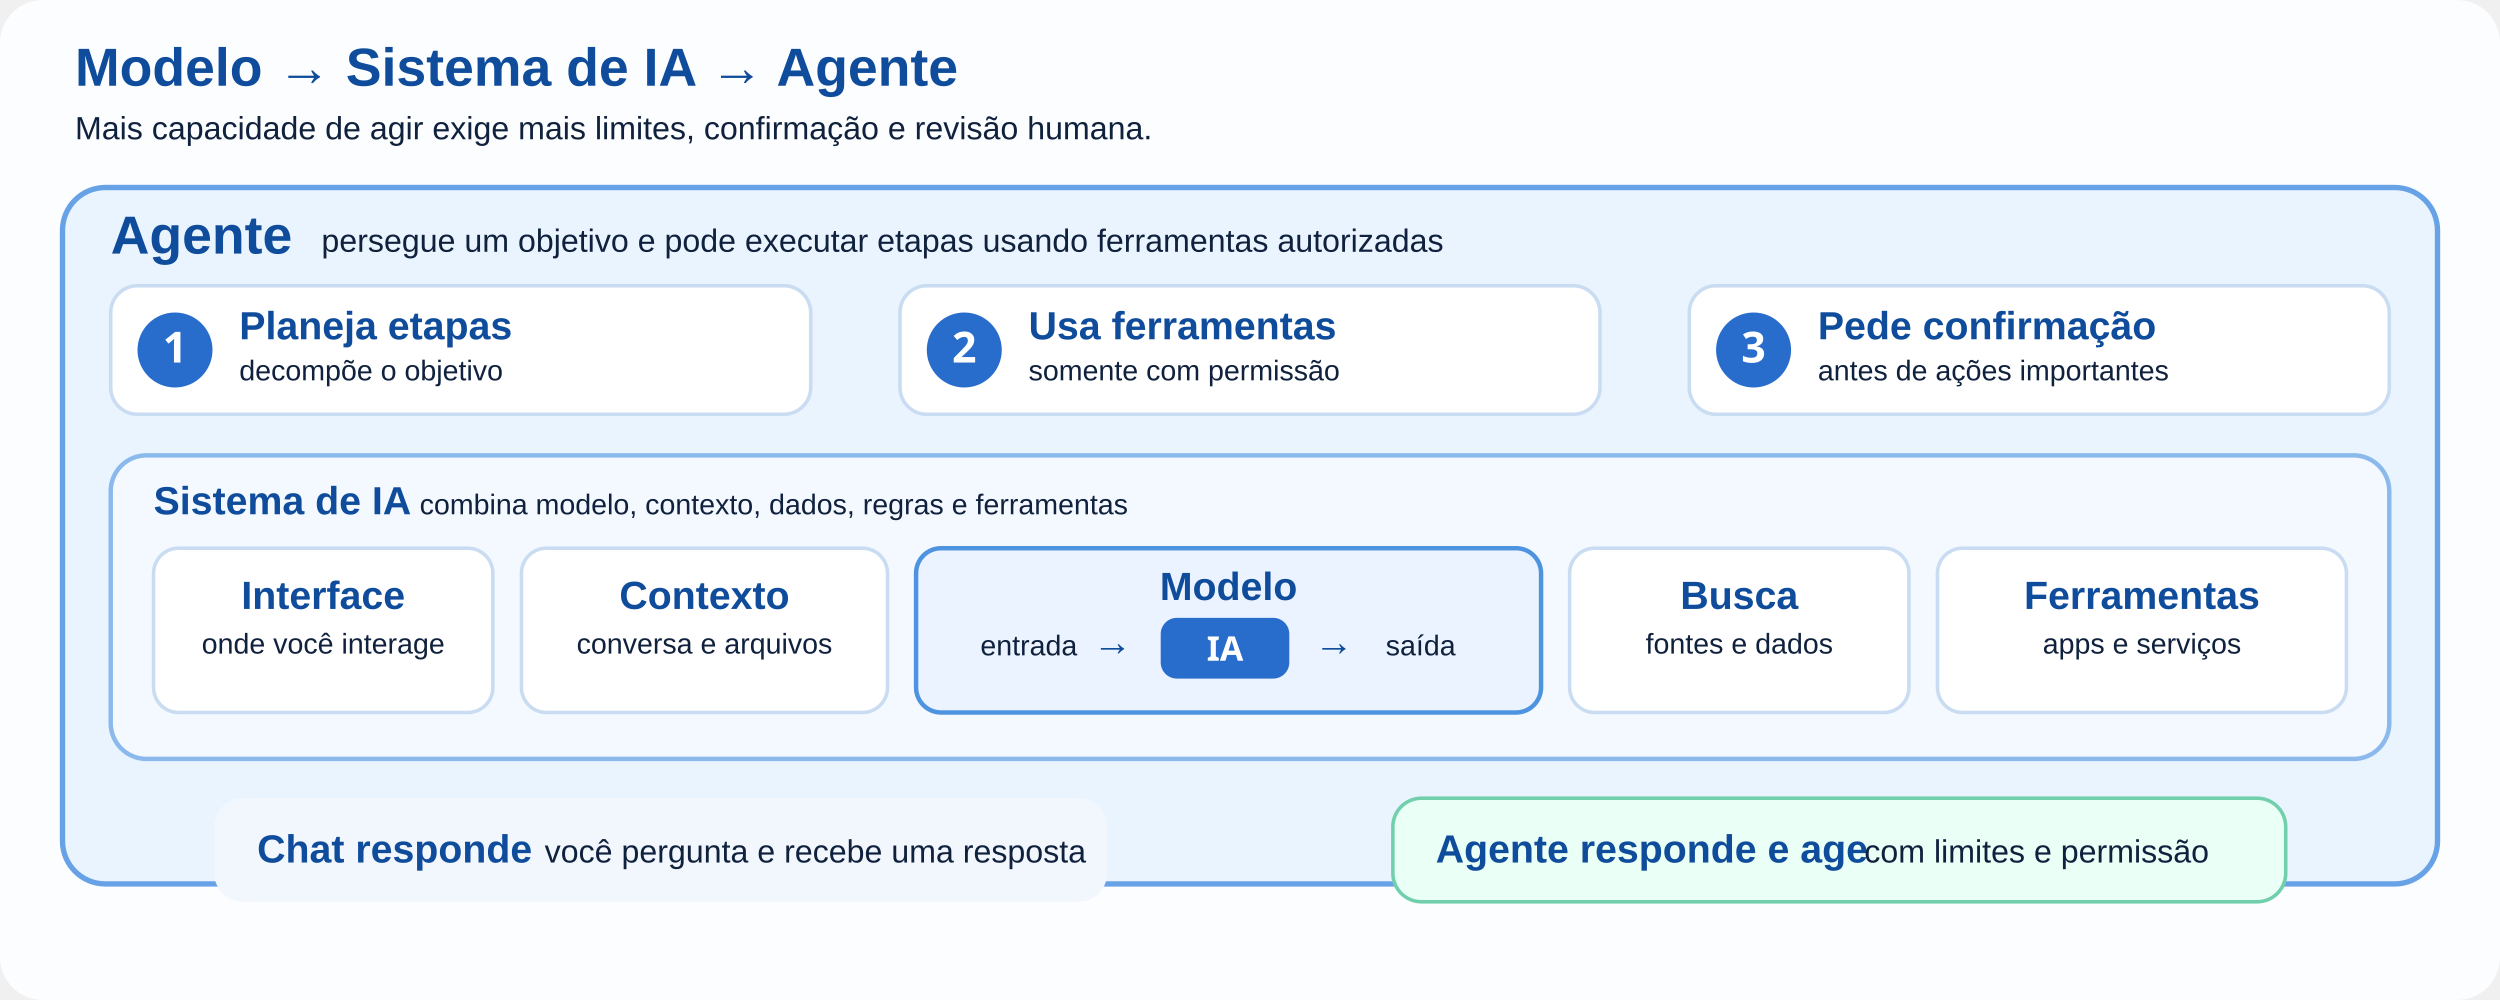
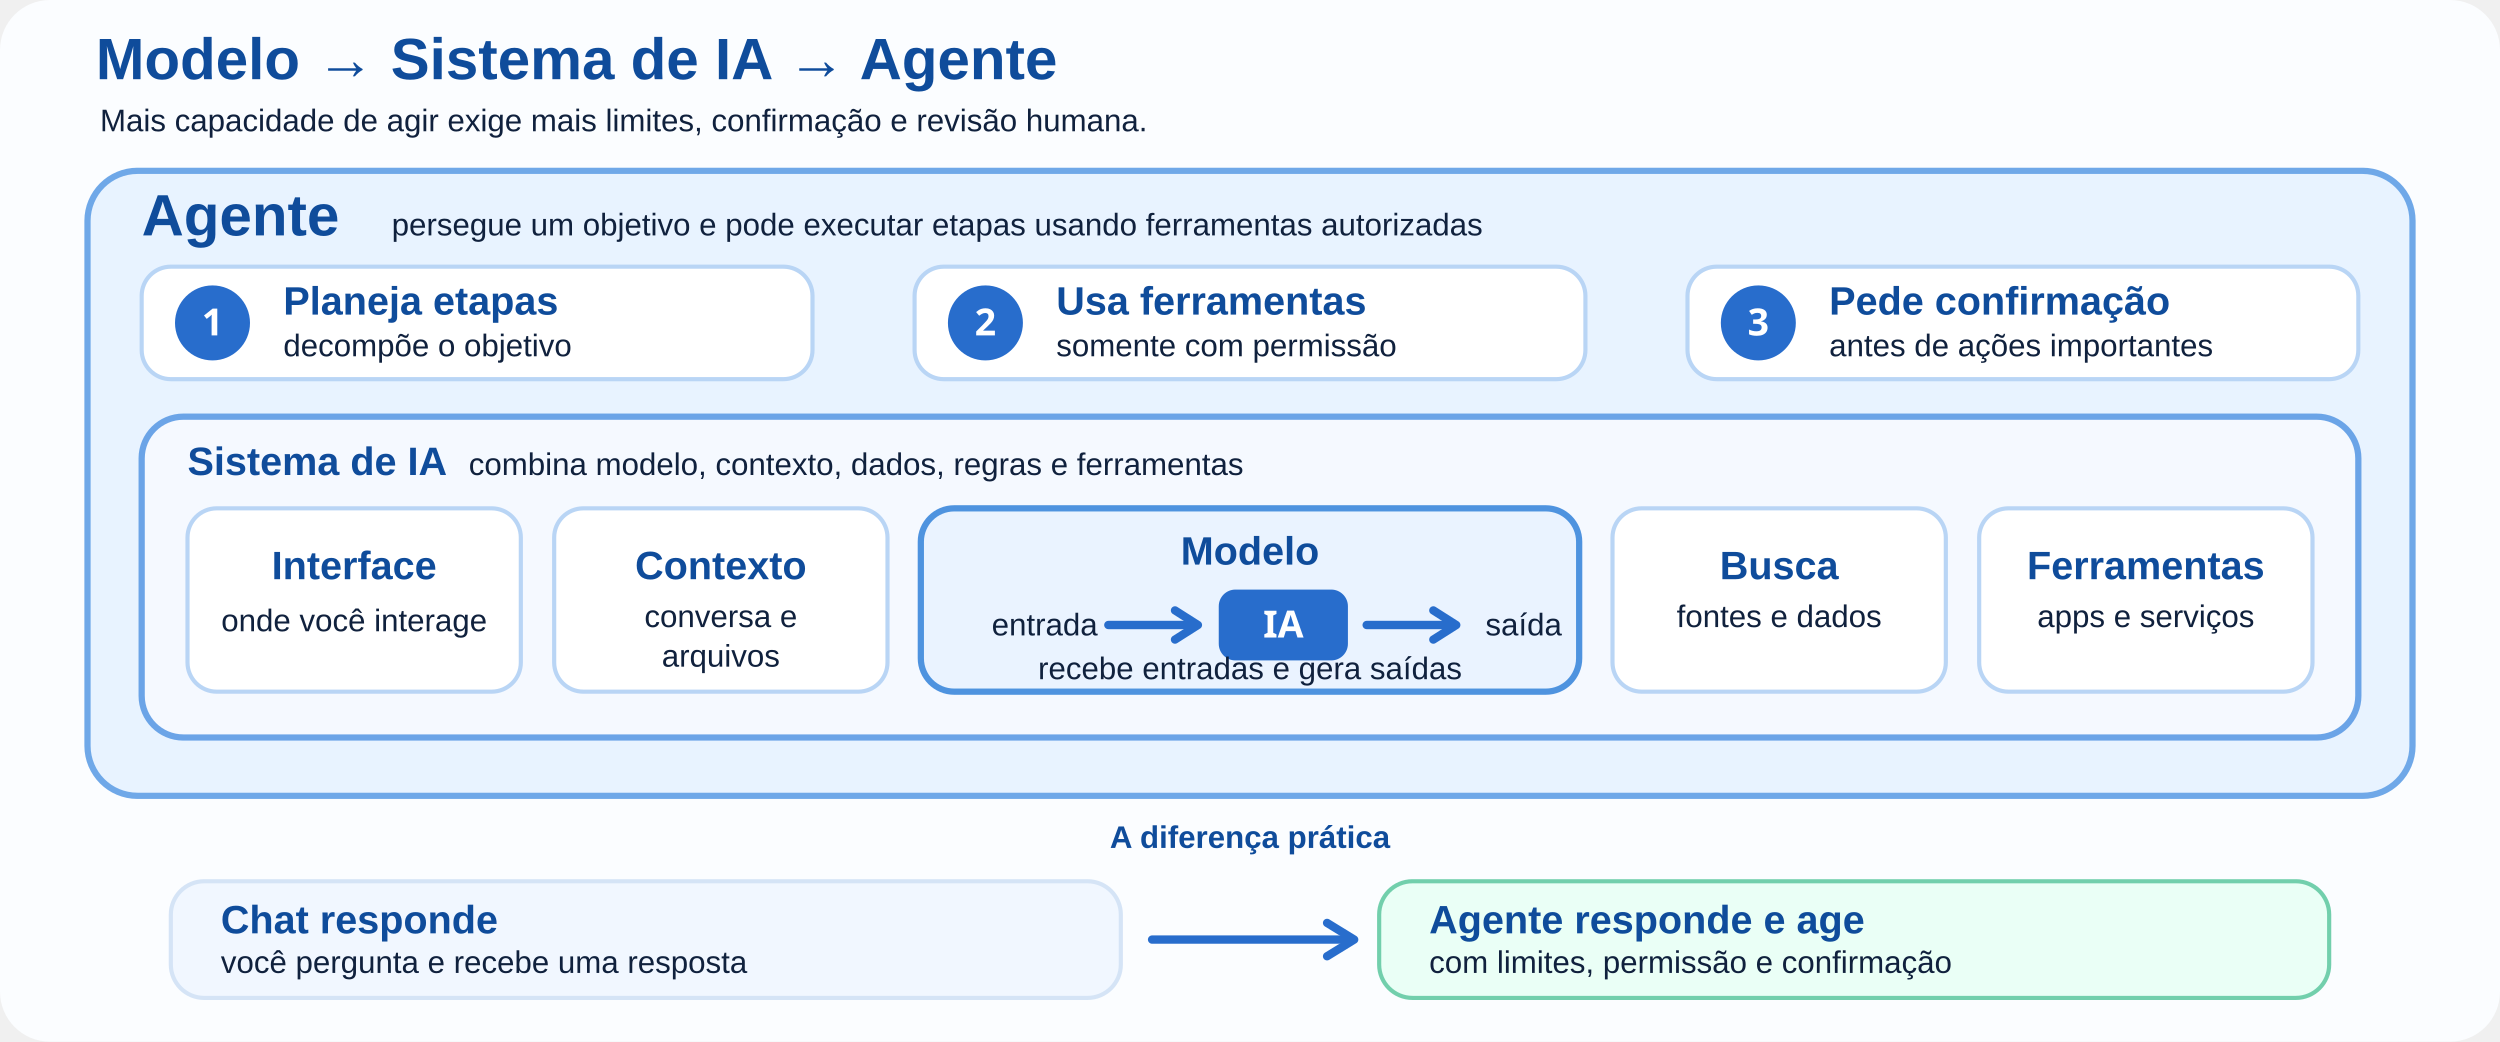
- <svg xmlns="http://www.w3.org/2000/svg" viewBox="0 0 1400 560" role="img" aria-labelledby="title desc">
+ <svg xmlns="http://www.w3.org/2000/svg" viewBox="0 0 1200 500" role="img" aria-labelledby="title desc">
  <defs>
    <style>
- .t{font-family:system-ui,-apple-system,'Segoe UI',Arial,sans-serif;fill:#10213d}.h{font-weight:800;fill:#0f4c9b}.small{font-size:16px}.body{font-size:18px}.head{font-size:22px}.title{font-size:30px}.panel{fill:#f4f9ff;stroke:#8bb9ec;stroke-width:2.5}.agent{fill:#eaf4ff;stroke:#67a2e7;stroke-width:3}.card{fill:#fff;stroke:#c9dcf2;stroke-width:2}.accent{fill:#286dcc}.green{fill:#eafff6;stroke:#72cfac;stroke-width:2}
+ .t{font-family:system-ui,-apple-system,'Segoe UI',Arial,sans-serif;fill:#10213d}.h{font-weight:800;fill:#0f4c9b}
+ .s{font-size:15px}.m{font-size:19px}.l{font-size:28px}
+ .box{fill:#fff;stroke:#b9d5f5;stroke-width:2}.agent{fill:#e8f3ff;stroke:#6fa8e8;stroke-width:3}.system{fill:#f5f9ff;stroke:#6ba4e7;stroke-width:3}.accent{fill:#286dcc}.soft{fill:#f1f7ff;stroke:#d5e4f6;stroke-width:2}.green{fill:#eafff6;stroke:#72cfac;stroke-width:2}.line{stroke:#286dcc;stroke-width:4;fill:none;stroke-linecap:round;stroke-linejoin:round}
</style>
  </defs>
-   <rect width="1400" height="560" rx="24" fill="#fbfdff" />
-   <text x="42" y="48" class="t h title">Modelo → Sistema de IA → Agente</text>
-   <text x="42" y="78" class="t body">Mais capacidade de agir exige mais limites, confirmação e revisão humana.</text>
-   <rect x="35" y="105" width="1330" height="390" rx="24" class="agent" />
-   <text x="62" y="142" class="t h title">Agente</text>
-   <text x="180" y="141" class="t body">persegue um objetivo e pode executar etapas usando ferramentas autorizadas</text>
-   <g transform="translate(62 160)">
-     <rect width="392" height="72" rx="15" class="card" />
-     <circle cx="36" cy="36" r="21" class="accent" />
-     <text x="36" y="43" text-anchor="middle" font-family="system-ui" font-size="24" font-weight="800" fill="#fff">1</text>
-     <text x="72" y="30" class="t h head">Planeja etapas</text>
-     <text x="72" y="53" class="t small">decompõe o objetivo</text>
+   <rect width="1200" height="500" rx="24" fill="#fbfdff" />
+   <text x="46" y="38" class="t h l">Modelo → Sistema de IA → Agente</text>
+   <text x="48" y="63" class="t s">Mais capacidade de agir exige mais limites, confirmação e revisão humana.</text>
+   <rect x="42" y="82" width="1116" height="300" rx="24" class="agent" />
+   <text x="68" y="113" class="t h l">Agente</text>
+   <text x="188" y="113" class="t s">persegue um objetivo e pode executar etapas usando ferramentas autorizadas</text>
+   <g transform="translate(68 128)">
+     <rect width="322" height="54" rx="14" class="box" />
+     <circle cx="34" cy="27" r="18" class="accent" />
+     <text x="34" y="33" text-anchor="middle" font-family="system-ui" font-size="18" font-weight="800" fill="#fff">1</text>
+     <text x="68" y="23" class="t h m">Planeja etapas</text>
+     <text x="68" y="43" class="t s">decompõe o objetivo</text>
  </g>
-   <g transform="translate(504 160)">
-     <rect width="392" height="72" rx="15" class="card" />
-     <circle cx="36" cy="36" r="21" class="accent" />
-     <text x="36" y="43" text-anchor="middle" font-family="system-ui" font-size="24" font-weight="800" fill="#fff">2</text>
-     <text x="72" y="30" class="t h head">Usa ferramentas</text>
-     <text x="72" y="53" class="t small">somente com permissão</text>
+   <g transform="translate(439 128)">
+     <rect width="322" height="54" rx="14" class="box" />
+     <circle cx="34" cy="27" r="18" class="accent" />
+     <text x="34" y="33" text-anchor="middle" font-family="system-ui" font-size="18" font-weight="800" fill="#fff">2</text>
+     <text x="68" y="23" class="t h m">Usa ferramentas</text>
+     <text x="68" y="43" class="t s">somente com permissão</text>
  </g>
-   <g transform="translate(946 160)">
-     <rect width="392" height="72" rx="15" class="card" />
-     <circle cx="36" cy="36" r="21" class="accent" />
-     <text x="36" y="43" text-anchor="middle" font-family="system-ui" font-size="24" font-weight="800" fill="#fff">3</text>
-     <text x="72" y="30" class="t h head">Pede confirmação</text>
-     <text x="72" y="53" class="t small">antes de ações importantes</text>
+   <g transform="translate(810 128)">
+     <rect width="322" height="54" rx="14" class="box" />
+     <circle cx="34" cy="27" r="18" class="accent" />
+     <text x="34" y="33" text-anchor="middle" font-family="system-ui" font-size="18" font-weight="800" fill="#fff">3</text>
+     <text x="68" y="23" class="t h m">Pede confirmação</text>
+     <text x="68" y="43" class="t s">antes de ações importantes</text>
  </g>
-   <rect x="62" y="255" width="1276" height="170" rx="20" class="panel" />
-   <text x="86" y="288" class="t h head">Sistema de IA</text>
-   <text x="235" y="288" class="t small">combina modelo, contexto, dados, regras e ferramentas</text>
-   <g transform="translate(86 307)">
-     <rect width="190" height="92" rx="14" class="card" />
-     <text x="95" y="34" text-anchor="middle" class="t h head">Interface</text>
-     <text x="95" y="59" text-anchor="middle" class="t small">onde você interage</text>
+   <rect x="68" y="200" width="1064" height="154" rx="20" class="system" />
+   <text x="90" y="228" class="t h m">Sistema de IA</text>
+   <text x="225" y="228" class="t s">combina modelo, contexto, dados, regras e ferramentas</text>
+   <g transform="translate(90 244)">
+     <rect width="160" height="88" rx="14" class="box" />
+     <text x="80" y="34" text-anchor="middle" class="t h m">Interface</text>
+     <text x="80" y="59" text-anchor="middle" class="t s">onde você interage</text>
  </g>
-   <g transform="translate(292 307)">
-     <rect width="205" height="92" rx="14" class="card" />
-     <text x="102.5" y="34" text-anchor="middle" class="t h head">Contexto</text>
-     <text x="102.5" y="59" text-anchor="middle" class="t small">conversa e arquivos</text>
+   <g transform="translate(266 244)">
+     <rect width="160" height="88" rx="14" class="box" />
+     <text x="80" y="34" text-anchor="middle" class="t h m">Contexto</text>
+     <text x="80" y="57" text-anchor="middle" class="t s">conversa e</text>
+     <text x="80" y="76" text-anchor="middle" class="t s">arquivos</text>
  </g>
-   <g transform="translate(513 307)">
-     <rect width="350" height="92" rx="14" fill="#eaf3ff" stroke="#4e93df" stroke-width="2.5" />
-     <text x="175" y="29" text-anchor="middle" class="t h head">Modelo</text>
-     <text x="36" y="60" class="t small">entrada</text>
-     <text x="99" y="60" class="t h head">→</text>
-     <rect x="137" y="39" width="72" height="34" rx="9" class="accent" />
-     <text x="173" y="63" text-anchor="middle" font-family="system-ui" font-size="19" font-weight="800" fill="#fff">IA</text>
-     <text x="223" y="60" class="t h head">→</text>
-     <text x="263" y="60" class="t small">saída</text>
+   <g transform="translate(442 244)">
+     <rect width="316" height="88" rx="16" fill="#eaf3ff" stroke="#4e93df" stroke-width="3" />
+     <text x="158" y="27" text-anchor="middle" class="t h m">Modelo</text>
+     <text x="34" y="61" class="t s">entrada</text>
+     <path d="M90 56h42" class="line" />
+     <path d="M122 49l11 7-11 7" class="line" />
+     <rect x="143" y="39" width="62" height="34" rx="8" class="accent" />
+     <text x="174" y="62" text-anchor="middle" font-family="system-ui" font-size="18" font-weight="800" fill="#fff">IA</text>
+     <path d="M214 56h42" class="line" />
+     <path d="M246 49l11 7-11 7" class="line" />
+     <text x="271" y="61" class="t s">saída</text>
+     <text x="158" y="82" text-anchor="middle" class="t s">recebe entradas e gera saídas</text>
  </g>
-   <g transform="translate(879 307)">
-     <rect width="190" height="92" rx="14" class="card" />
-     <text x="95" y="34" text-anchor="middle" class="t h head">Busca</text>
-     <text x="95" y="59" text-anchor="middle" class="t small">fontes e dados</text>
+   <g transform="translate(774 244)">
+     <rect width="160" height="88" rx="14" class="box" />
+     <text x="80" y="34" text-anchor="middle" class="t h m">Busca</text>
+     <text x="80" y="57" text-anchor="middle" class="t s">fontes e dados</text>
  </g>
-   <g transform="translate(1085 307)">
-     <rect width="229" height="92" rx="14" class="card" />
-     <text x="114.5" y="34" text-anchor="middle" class="t h head">Ferramentas</text>
-     <text x="114.5" y="59" text-anchor="middle" class="t small">apps e serviços</text>
+   <g transform="translate(950 244)">
+     <rect width="160" height="88" rx="14" class="box" />
+     <text x="80" y="34" text-anchor="middle" class="t h m">Ferramentas</text>
+     <text x="80" y="57" text-anchor="middle" class="t s">apps e serviços</text>
  </g>
-   <g transform="translate(120 447)">
-     <rect width="500" height="58" rx="16" fill="#f2f7fd" />
-     <text x="24" y="36" class="t h head">Chat responde</text>
-     <text x="185" y="36" class="t body">você pergunta e recebe uma resposta</text>
+   <text x="600" y="407" text-anchor="middle" class="t h s">A diferença prática</text>
+   <g transform="translate(82 423)">
+     <rect width="456" height="56" rx="16" class="soft" />
+     <text x="24" y="25" class="t h m">Chat responde</text>
+     <text x="24" y="44" class="t s">você pergunta e recebe uma resposta</text>
  </g>
-   <g transform="translate(780 447)">
-     <rect width="500" height="58" rx="16" class="green" />
-     <text x="24" y="36" class="t h head">Agente responde e age</text>
-     <text x="264" y="36" class="t body">com limites e permissão</text>
+   <path d="M553 451h94" class="line" />
+   <path d="M637 443l13 8-13 8" class="line" />
+   <g transform="translate(662 423)">
+     <rect width="456" height="56" rx="16" class="green" />
+     <text x="24" y="25" class="t h m">Agente responde e age</text>
+     <text x="24" y="44" class="t s">com limites, permissão e confirmação</text>
  </g>
</svg>
